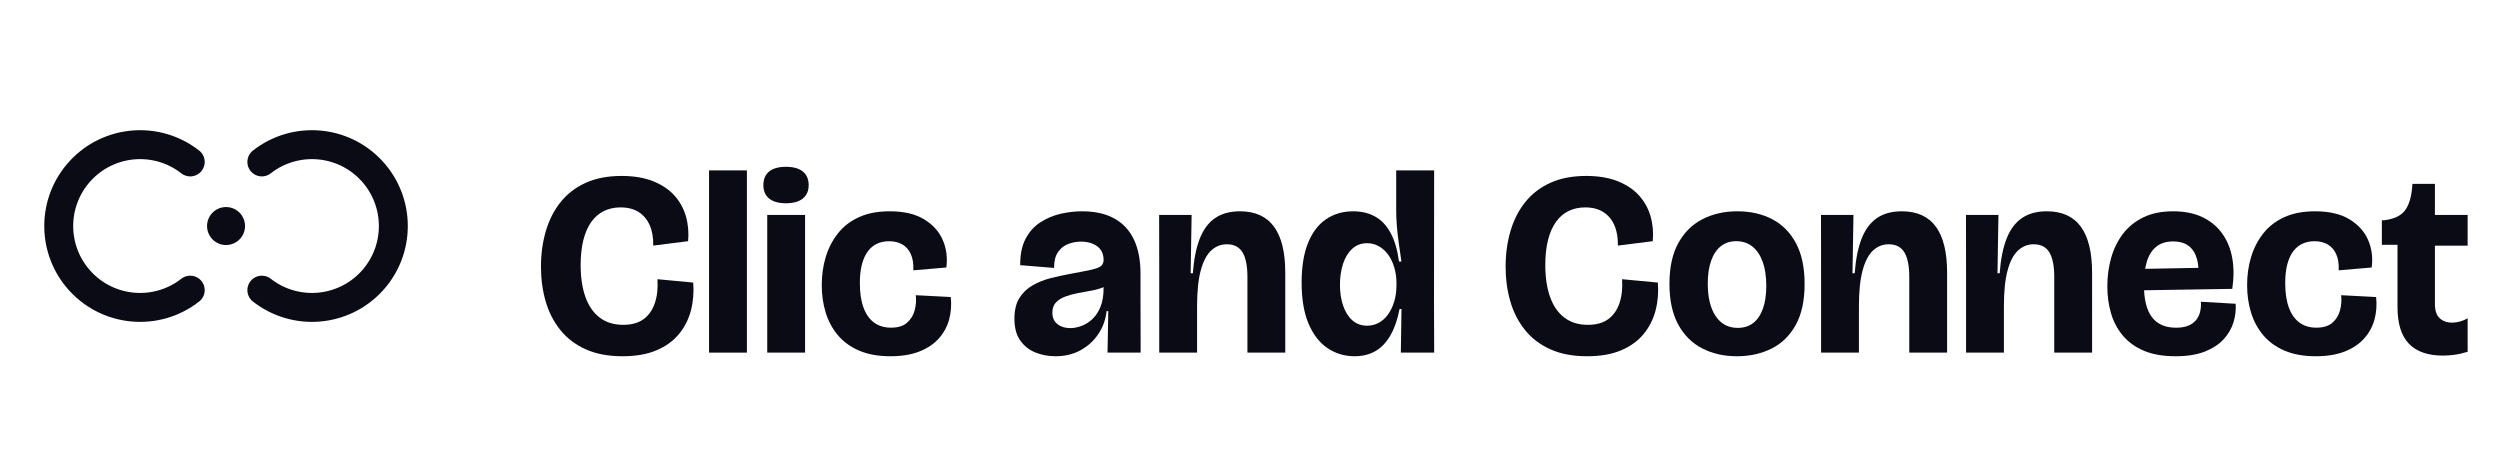
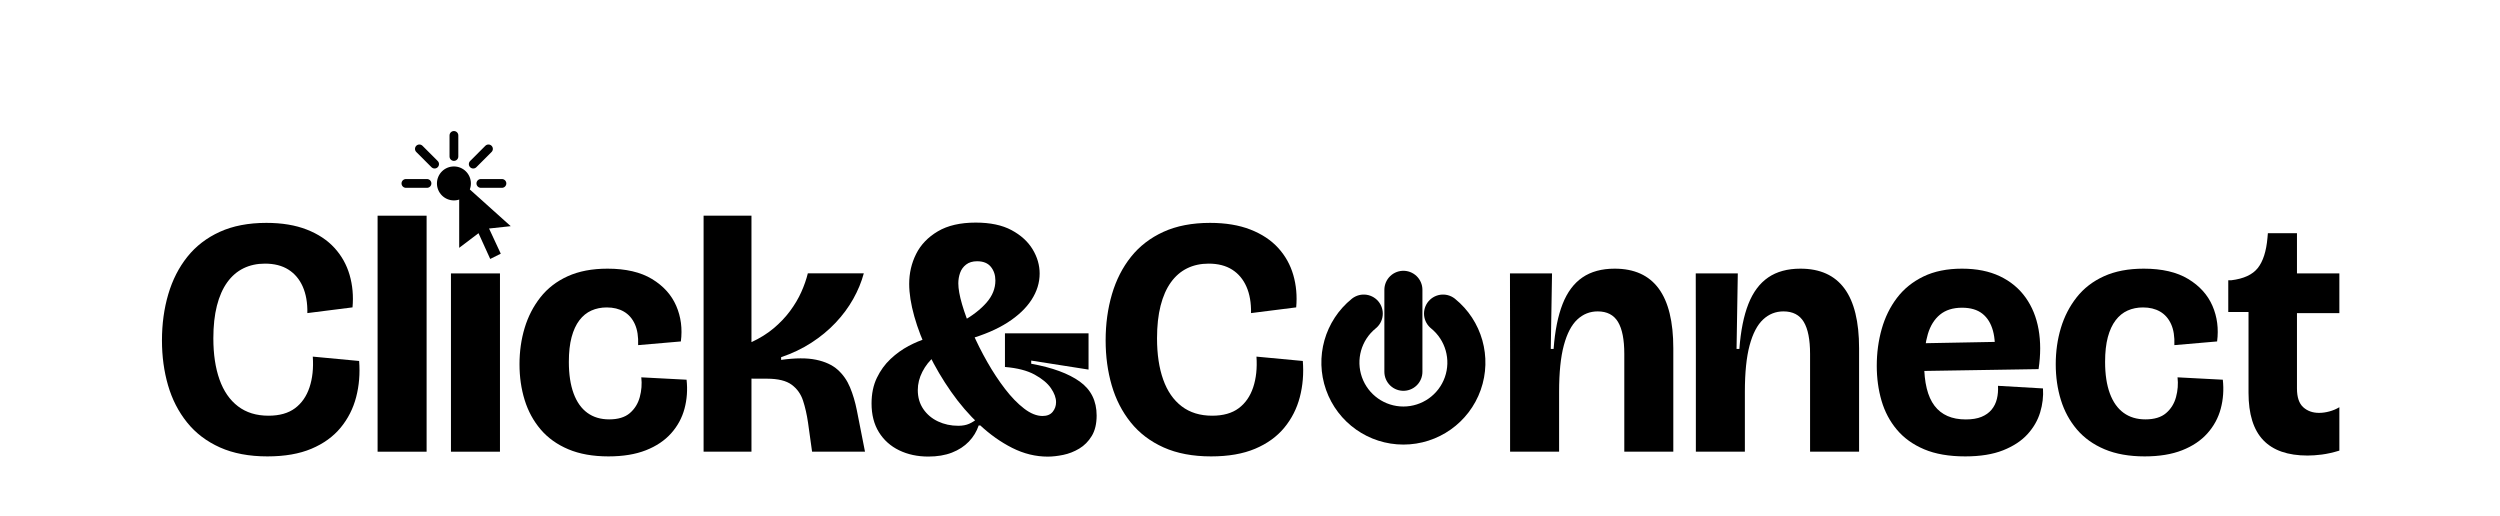
- <svg xmlns="http://www.w3.org/2000/svg" viewBox="0 0 553 100" width="553" height="100" role="img" aria-label="Clic and Connect" color="#0B0B16">
-   <g transform="translate(0 0)">
-     <g fill="none" stroke-width="6.4" stroke-linecap="round">
-       <path d="M 42.08 35.82 A 18 18 0 1 0 42.08 64.18" stroke="currentColor" />
-       <path d="M 57.92 35.82 A 18 18 0 1 1 57.92 64.18" stroke="currentColor" />
-     </g>
-     <circle cx="50" cy="50" r="4.2" fill="currentColor" />
+ <svg xmlns="http://www.w3.org/2000/svg" viewBox="0 -8.0 427 88.0" width="427" height="88" role="img" aria-label="Click&amp;Connect">
+   <path transform="translate(26.00 69.15) scale(0.058 -0.058)" d="M339.33 -13.83Q258.33 -13.83 199.42 12.58Q140.5 39 102.5 86.33Q64.5 133.67 46.58 195.42Q28.67 257.17 28.67 327.67Q28.67 400.5 47.25 463.67Q65.83 526.83 103.42 573.92Q141 621 198.92 647.42Q256.83 673.83 336.17 673.83Q404.67 673.83 455 654.17Q505.33 634.5 536.75 600.08Q568.17 565.67 581.25 520.5Q594.33 475.33 589.83 425L456.83 408.17Q457.67 453.5 443.33 486Q429 518.5 401.17 536.17Q373.33 553.83 332 553.83Q296.83 553.83 268.75 540.08Q240.67 526.33 220.83 498.75Q201 471.17 190.5 430Q180 388.83 180 334Q180 263.5 198.16 212.42Q216.33 161.33 252.58 133.67Q288.83 106 342.33 106Q391 106 420.5 128Q450 150 463.17 189.5Q476.33 229 472.83 280L609.33 267.17Q613.67 211.17 600.5 160.67Q587.33 110.17 554.75 70.67Q522.17 31.17 468.83 8.67Q415.5 -13.83 339.33 -13.83Z" fill="currentColor" />
+   <path transform="translate(62.25 69.15) scale(0.058 -0.058)" d="M38.67 0V695H183V0Z" fill="currentColor" />
+   <path transform="translate(74.78 69.15) scale(0.058 -0.058)" d="M38.67 0V525H183V0Z" fill="currentColor" />
+   <path transform="translate(87.31 69.15) scale(0.058 -0.058)" d="M286.33 -13.83Q218 -13.83 168.25 7.17Q118.5 28.17 86.67 65.67Q54.83 103.17 39.67 152.25Q24.5 201.33 24.5 257.5Q24.5 314.17 39.67 364.5Q54.83 414.83 86.08 454.58Q117.33 494.33 166.5 516.67Q215.67 539 283.67 539Q364.5 539 414.75 508.5Q465 478 486 429.5Q507 381 499.67 324.67L373.83 313.83Q375.33 351.17 364.17 375.75Q353 400.33 331.83 412.58Q310.67 424.83 281.5 424.83Q256.67 424.83 236.17 415.67Q215.67 406.5 200.83 387Q186 367.5 177.92 337.42Q169.83 307.33 169.83 264.5Q169.83 209.5 183.83 171.58Q197.83 133.67 224.33 114.42Q250.83 95.17 288.5 95.17Q327.83 95.17 349.33 113.58Q370.83 132 378.67 160.75Q386.5 189.5 383.17 219L516.5 212Q521.33 167.5 510.42 126.75Q499.5 86 471.08 54.17Q442.67 22.33 396.75 4.25Q350.83 -13.83 286.33 -13.83Z" fill="currentColor" />
+   <path transform="translate(117.93 69.15) scale(0.058 -0.058)" d="M38.67 0V695H179.66V322.67Q216.33 339.5 244.5 363Q272.67 386.5 293.17 414.08Q313.67 441.67 326.42 470.17Q339.17 498.67 345.67 525.33H510.5Q500.16 486.83 479.25 449.67Q458.33 412.5 427.33 379.67Q396.33 346.83 355.91 320.75Q315.5 294.67 267 278.33V270.33Q329.5 279.17 369.66 270.83Q409.83 262.5 433.41 241.5Q457 220.5 469.83 189.67Q482.66 158.83 490 121.83L514 0H358.17L346.17 86Q341 121.33 331.5 150.42Q322 179.5 298.17 197.17Q274.33 214.83 226 215L179.66 215.17V0Z" fill="currentColor" />
+   <path transform="translate(148.03 69.15) scale(0.058 -0.058)" d="M533.33 -14.5Q479.5 -14.5 428.58 11.17Q377.67 36.83 331.92 79.83Q286.17 122.83 248.5 176.67Q210.83 230.5 183 287.83Q155.17 345.17 140.17 398.58Q125.17 452 125.17 494.17Q125.17 541.5 145.58 582.33Q166 623.17 209.5 648.92Q253 674.67 321.17 674.67Q385.17 674.67 426.5 652.5Q467.83 630.33 488.58 596.08Q509.33 561.83 509.33 524.67Q509.33 484.17 485.33 447.17Q461.33 410.17 414.75 380.33Q368.17 350.5 299.5 331L281.17 383.33Q327 409.33 353 439.17Q379 469 379 504Q379 528 365.67 544.42Q352.33 560.83 325.17 560.83Q305.33 560.83 292.75 551.08Q280.17 541.33 275 526.5Q269.83 511.67 269.83 495.67Q269.83 471.67 280.92 433.75Q292 395.83 311.17 351.75Q330.33 307.67 355.17 264.08Q380 220.5 407.58 184.67Q435.17 148.83 463.58 127Q492 105.17 517.83 105.17Q537.83 105.17 547.75 117.42Q557.67 129.67 557.67 145.83Q557.67 165.17 542.58 187.08Q527.5 209 494.58 227Q461.67 245 407.17 249.5V348.5H653.33V241.83L484.5 268.33V259Q577.67 242.17 627.42 206.58Q677.17 171 677.17 106.5Q677.17 70 662.75 46.25Q648.33 22.5 625.92 9.08Q603.5 -4.33 578.58 -9.42Q553.67 -14.5 533.33 -14.5ZM181.5 -14.33Q133.67 -14.33 95.67 4.08Q57.67 22.5 36 57.42Q14.33 92.33 14.33 142Q14.33 185 30 217.5Q45.67 250 70.42 273.17Q95.17 296.33 123.17 311.17Q151.17 326 176 333.33L200.33 281.33Q177.5 261.83 164 235.42Q150.5 209 150.5 181.5Q150.5 149.33 166.75 125.58Q183 101.83 210.16 89.08Q237.33 76.33 269.5 76.33Q288.67 76.33 302 82.33Q315.33 88.33 327 98.33L337.83 77.33H329.83Q320.83 50.5 300.92 29.75Q281 9 251.08 -2.67Q221.17 -14.33 181.5 -14.33Z" fill="currentColor" />
+   <path transform="translate(187.18 69.15) scale(0.058 -0.058)" d="M339.33 -13.83Q258.33 -13.83 199.42 12.58Q140.5 39 102.5 86.33Q64.5 133.67 46.58 195.42Q28.67 257.17 28.67 327.67Q28.67 400.5 47.25 463.67Q65.83 526.83 103.42 573.92Q141 621 198.92 647.42Q256.83 673.83 336.17 673.83Q404.67 673.83 455 654.17Q505.33 634.5 536.75 600.08Q568.17 565.67 581.25 520.5Q594.33 475.33 589.83 425L456.83 408.17Q457.67 453.5 443.33 486Q429 518.5 401.17 536.17Q373.33 553.83 332 553.83Q296.83 553.83 268.75 540.08Q240.67 526.33 220.83 498.75Q201 471.17 190.5 430Q180 388.83 180 334Q180 263.5 198.16 212.42Q216.33 161.33 252.58 133.67Q288.83 106 342.33 106Q391 106 420.5 128Q450 150 463.17 189.5Q476.33 229 472.83 280L609.33 267.17Q613.67 211.17 600.5 160.67Q587.33 110.17 554.75 70.67Q522.17 31.17 468.83 8.67Q415.5 -13.83 339.33 -13.83Z" fill="currentColor" />
+   <path transform="translate(255.68 69.15) scale(0.058 -0.058)" d="M38.67 0V285.5L38.33 525H162.17L158.5 302.67H166.83Q172.83 383 193.42 435.17Q214 487.33 251.75 513.17Q289.5 539 346.67 539Q433.17 539 476.25 480.5Q519.33 422 519.33 304.5V0H375V288Q375 351.33 356.42 382.25Q337.83 413.17 296.67 413.17Q262.17 413.17 236.58 389.25Q211 365.33 197 313.42Q183 261.5 183 176.33V0Z" fill="currentColor" />
+   <path transform="translate(287.41 69.15) scale(0.058 -0.058)" d="M38.67 0V285.5L38.33 525H162.17L158.5 302.67H166.83Q172.83 383 193.42 435.17Q214 487.33 251.75 513.17Q289.5 539 346.67 539Q433.17 539 476.25 480.5Q519.33 422 519.33 304.5V0H375V288Q375 351.33 356.42 382.25Q337.83 413.17 296.67 413.17Q262.17 413.17 236.58 389.25Q211 365.33 197 313.42Q183 261.5 183 176.33V0Z" fill="currentColor" />
+   <path transform="translate(319.13 69.15) scale(0.058 -0.058)" d="M285 -13.83Q213.5 -13.83 164.08 7.08Q114.67 28 83.67 64.92Q52.67 101.83 38.58 150Q24.5 198.17 24.5 252.83Q24.5 309.83 39.08 361.42Q53.67 413 84 452.92Q114.33 492.83 161.92 515.92Q209.5 539 275.5 539Q340.17 539 387.08 516.67Q434 494.33 462.75 454.08Q491.5 413.83 501 360.17Q510.5 306.5 501 243.17L114.33 237V318.5L391.33 323.67L370.67 276.5Q375.67 323.33 366.67 356.17Q357.67 389 335.42 406.5Q313.17 424 275.5 424Q235.5 424 210.67 403.58Q185.83 383.17 174.92 346.25Q164 309.33 164 259.67Q164 175.5 194.58 135.25Q225.17 95 286.5 95Q314.33 95 332.83 102.58Q351.33 110.17 362.58 123.75Q373.83 137.33 378.25 155.33Q382.67 173.33 381.5 194L514 186.33Q516.33 151 505.67 115.75Q495 80.5 468.42 51.33Q441.83 22.17 396.67 4.17Q351.5 -13.83 285 -13.83Z" fill="currentColor" />
+   <path transform="translate(349.70 69.15) scale(0.058 -0.058)" d="M286.33 -13.83Q218 -13.83 168.25 7.17Q118.5 28.17 86.67 65.67Q54.83 103.17 39.67 152.25Q24.5 201.33 24.5 257.5Q24.5 314.17 39.67 364.5Q54.83 414.83 86.08 454.58Q117.33 494.33 166.5 516.67Q215.67 539 283.67 539Q364.5 539 414.75 508.5Q465 478 486 429.5Q507 381 499.67 324.67L373.83 313.83Q375.33 351.17 364.17 375.75Q353 400.33 331.83 412.58Q310.67 424.83 281.5 424.83Q256.67 424.83 236.17 415.67Q215.67 406.5 200.83 387Q186 367.5 177.92 337.42Q169.83 307.33 169.83 264.5Q169.83 209.5 183.83 171.58Q197.83 133.67 224.33 114.42Q250.83 95.17 288.5 95.17Q327.83 95.17 349.33 113.58Q370.83 132 378.67 160.75Q386.5 189.5 383.17 219L516.5 212Q521.33 167.5 510.42 126.75Q499.5 86 471.08 54.17Q442.67 22.33 396.75 4.25Q350.83 -13.83 286.33 -13.83Z" fill="currentColor" />
+   <path transform="translate(380.21 69.15) scale(0.058 -0.058)" d="M240 -11.33Q152.83 -11.33 109.5 34.08Q66.17 79.5 66.17 173.5V411.33H6.5V504.83H15.33Q70.33 511.5 93.58 541Q116.83 570.5 122 630L123.17 643.5H208.83V525H333.67V408H208.83V186Q208.83 147.67 227.25 131Q245.66 114.33 273.83 114.33Q288.67 114.33 304.58 118.67Q320.5 123 333.67 131V3.17Q305 -5.5 281.92 -8.42Q258.83 -11.33 240 -11.33Z" fill="currentColor" />
+   <g fill="none" stroke="currentColor" stroke-width="6.50" stroke-linecap="round">
+     <path d="M 232.93 45.56 A 10.76 10.76 0 1 0 246.47 45.56" />
+     <path d="M 239.70 55.50 L 239.70 41.50" />
  </g>
-   <path transform="translate(118.00 78.00) scale(0.058 -0.058)" d="M339.333 -13.833Q258.333 -13.833 199.417 12.583Q140.5 39 102.5 86.333Q64.5 133.666 46.584 195.416Q28.667 257.166 28.667 327.667Q28.667 400.5 47.25 463.667Q65.834 526.834 103.417 573.917Q141 621 198.917 647.417Q256.834 673.833 336.166 673.833Q404.666 673.833 454.999 654.167Q505.332 634.5 536.749 600.084Q568.166 565.667 581.249 520.501Q594.333 475.334 589.833 425.001L456.835 408.167Q457.668 453.501 443.334 486.001Q429.001 518.501 401.167 536.168Q373.333 553.835 332 553.835Q296.833 553.835 268.749 540.085Q240.666 526.335 220.832 498.751Q200.998 471.168 190.498 430.001Q179.998 388.834 179.998 334Q179.998 263.499 198.165 212.416Q216.332 161.332 252.582 133.665Q288.833 105.998 342.333 105.998Q391 105.998 420.5 127.999Q450.001 149.999 463.168 189.499Q476.335 228.999 472.835 280L609.333 267.167Q613.666 211.166 600.499 160.666Q587.333 110.166 554.749 70.667Q522.166 31.167 468.833 8.667Q415.499 -13.833 339.333 -13.833Z" fill="currentColor" />
-   <path transform="translate(154.60 78.00) scale(0.058 -0.058)" d="M38.667 0V694.999H182.998V0Z" fill="currentColor" />
-   <path transform="translate(167.47 78.00) scale(0.058 -0.058)" d="M38.667 0V525H182.998V0ZM109.999 569.667Q68.166 569.667 46.083 587.5Q24 605.333 24 638.871Q24 673.315 46.171 690.99Q68.341 708.665 109.968 708.665Q152.499 708.665 174.582 690.582Q196.665 672.499 196.665 638.666Q196.665 605.982 174.547 587.825Q152.429 569.667 109.999 569.667Z" fill="currentColor" />
-   <path transform="translate(180.35 78.00) scale(0.058 -0.058)" d="M286.333 -13.833Q218 -13.833 168.25 7.167Q118.5 28.167 86.667 65.667Q54.834 103.166 39.667 152.25Q24.5 201.333 24.5 257.5Q24.5 314.167 39.667 364.5Q54.834 414.833 86.084 454.583Q117.334 494.333 166.5 516.666Q215.667 539 283.666 539Q364.499 539 414.749 508.5Q464.999 478 485.999 429.5Q506.999 381 499.666 324.667L373.834 313.834Q375.334 351.167 364.167 375.751Q353 400.334 331.834 412.584Q310.667 424.834 281.5 424.834Q256.666 424.834 236.166 415.668Q215.666 406.501 200.832 387.001Q185.999 367.501 177.915 337.417Q169.831 307.334 169.831 264.5Q169.831 209.499 183.832 171.582Q197.832 133.665 224.332 114.415Q250.833 95.165 288.5 95.165Q327.833 95.165 349.334 113.582Q370.834 131.999 378.667 160.749Q386.501 189.499 383.168 218.999L516.499 211.999Q521.332 167.499 510.416 126.749Q499.499 86 471.082 54.166Q442.666 22.333 396.749 4.25Q350.833 -13.833 286.333 -13.833Z" fill="currentColor" />
-   <path transform="translate(223.27 78.00) scale(0.058 -0.058)" d="M175.5 -13.833Q135.333 -13.833 99.75 0.333Q64.167 14.5 41.75 45.917Q19.334 77.333 19.334 129.5Q19.334 177.5 37.834 207.583Q56.333 237.666 87.917 256.083Q119.5 274.5 157.833 284.166Q196.167 293.833 235 300.833Q288.167 310.666 314.501 316.583Q340.834 322.5 350.084 330.75Q359.334 339 359.334 353.667Q359.334 387.667 335.084 405.501Q310.833 423.334 272.499 423.334Q248.666 423.334 224.999 414.501Q201.332 405.668 185.915 383.917Q170.498 362.167 170.498 323L41.333 333.501Q40.834 393.667 61.584 433.583Q82.334 473.5 117.417 496.416Q152.5 519.333 194.166 529.166Q235.833 539 277.166 539Q351.165 539 400.749 511.333Q450.332 483.667 475.248 430.75Q500.165 377.834 500.165 301.168V206.168Q500.332 172.001 500.415 137.334Q500.498 102.667 500.582 68.417Q500.665 34.167 500.665 0H374.333Q375.167 38.334 375.834 76.917Q376.5 115.501 377.167 158.168H370.667Q365.834 110.834 339.917 71.75Q314 32.667 272.084 9.417Q230.167 -13.833 175.5 -13.833ZM231.999 93.499Q252.499 93.499 274.583 101.582Q296.667 109.666 315.833 127.166Q335 144.666 347 173.417Q359 202.167 359.334 242.667L359.501 266.334L386.334 270.667Q377.5 257 357.417 248.917Q337.333 240.834 312.083 236.25Q286.833 231.667 261.083 226.917Q235.332 222.167 213.332 213.834Q191.332 205.5 177.665 191.333Q163.998 177.166 163.998 152.333Q163.998 124.166 183.248 108.832Q202.498 93.499 231.999 93.499Z" fill="currentColor" />
-   <path transform="translate(254.18 78.00) scale(0.058 -0.058)" d="M38.667 0V285.498L38.334 525H162.165L158.498 302.665H166.832Q172.832 382.999 193.415 435.166Q213.998 487.333 251.749 513.166Q289.499 539 346.665 539Q433.165 539 476.249 480.499Q519.332 421.999 519.332 304.499V0H375.001V287.999Q375.001 351.334 356.417 382.251Q337.834 413.168 296.666 413.168Q262.166 413.168 236.582 389.251Q210.998 365.334 196.998 313.417Q182.998 261.499 182.998 176.332V0Z" fill="currentColor" />
-   <path transform="translate(286.49 78.00) scale(0.058 -0.058)" d="M226.5 -13.833Q170 -13.833 124.25 16.5Q78.5 46.833 51.584 109.166Q24.667 171.5 24.667 267.333Q24.667 357.833 49.084 418.25Q73.5 478.666 117.917 508.833Q162.334 539 221.334 539Q269.001 539 305.001 518.916Q341.001 498.833 364.001 456.499Q387.001 414.166 396.001 347.499H405.168Q399.834 384.833 395.001 418.916Q390.168 453 387.751 483.833Q385.334 514.666 385.334 541.333V694.999H529.999L529.499 196.335L530.165 0H403L405.501 166.334H398.167Q386.667 106.667 363.751 66.5Q340.834 26.333 306.834 6.25Q272.834 -13.833 226.5 -13.833ZM274.166 102.665Q298.333 102.665 318.917 113.832Q339.501 124.999 354.417 145.916Q369.334 166.833 377.834 195.083Q386.334 223.333 386.334 257.333V264.5Q386.334 291.166 380.667 314.749Q375.001 338.333 364.918 357.083Q354.834 375.833 340.917 389.334Q327.001 402.834 310 410.084Q293 417.335 274.166 417.335Q240.832 417.335 217.499 395.835Q194.165 374.334 182.498 338.418Q170.831 302.501 170.831 258.167Q170.831 214.666 182.915 179.166Q194.998 143.665 218.082 123.165Q241.166 102.665 274.166 102.665Z" fill="currentColor" />
-   <path transform="translate(331.38 78.00) scale(0.058 -0.058)" d="M339.333 -13.833Q258.333 -13.833 199.417 12.583Q140.5 39 102.5 86.333Q64.5 133.666 46.584 195.416Q28.667 257.166 28.667 327.667Q28.667 400.5 47.25 463.667Q65.834 526.834 103.417 573.917Q141 621 198.917 647.417Q256.834 673.833 336.166 673.833Q404.666 673.833 454.999 654.167Q505.332 634.5 536.749 600.084Q568.166 565.667 581.249 520.501Q594.333 475.334 589.833 425.001L456.835 408.167Q457.668 453.501 443.334 486.001Q429.001 518.501 401.167 536.168Q373.333 553.835 332 553.835Q296.833 553.835 268.749 540.085Q240.666 526.335 220.832 498.751Q200.998 471.168 190.498 430.001Q179.998 388.834 179.998 334Q179.998 263.499 198.165 212.416Q216.332 161.332 252.582 133.665Q288.833 105.998 342.333 105.998Q391 105.998 420.5 127.999Q450.001 149.999 463.168 189.499Q476.335 228.999 472.835 280L609.333 267.167Q613.666 211.166 600.499 160.666Q587.333 110.166 554.749 70.667Q522.166 31.167 468.833 8.667Q415.499 -13.833 339.333 -13.833Z" fill="currentColor" />
-   <path transform="translate(367.86 78.00) scale(0.058 -0.058)" d="M281.667 -13.833Q207 -13.833 148.667 16.583Q90.334 47 57.417 108.25Q24.5 169.5 24.5 261.833Q24.5 357.166 58.584 418.333Q92.667 479.5 151.167 509.25Q209.667 539 283.166 539Q359.333 539 417.166 508.416Q474.999 477.833 507.499 416.5Q539.999 355.166 539.999 262Q539.999 166.5 506.083 105.417Q472.166 44.333 413.666 15.25Q355.166 -13.833 281.667 -13.833ZM284.833 94.332Q319.834 94.332 344.001 112.999Q368.168 131.666 381.001 167.749Q393.835 203.833 393.835 254.167Q393.835 308.667 380.085 346.417Q366.334 384.167 340.751 404.584Q315.167 425.001 279.167 425.001Q244.999 425.001 220.749 406.001Q196.499 387.001 183.582 350.667Q170.665 314.333 170.665 263.5Q170.665 183.666 200.915 138.999Q231.166 94.332 284.833 94.332Z" fill="currentColor" />
-   <path transform="translate(400.58 78.00) scale(0.058 -0.058)" d="M38.667 0V285.498L38.334 525H162.165L158.498 302.665H166.832Q172.832 382.999 193.415 435.166Q213.998 487.333 251.749 513.166Q289.499 539 346.665 539Q433.165 539 476.249 480.499Q519.332 421.999 519.332 304.499V0H375.001V287.999Q375.001 351.334 356.417 382.251Q337.834 413.168 296.666 413.168Q262.166 413.168 236.582 389.251Q210.998 365.334 196.998 313.417Q182.998 261.499 182.998 176.332V0Z" fill="currentColor" />
-   <path transform="translate(432.65 78.00) scale(0.058 -0.058)" d="M38.667 0V285.498L38.334 525H162.165L158.498 302.665H166.832Q172.832 382.999 193.415 435.166Q213.998 487.333 251.749 513.166Q289.499 539 346.665 539Q433.165 539 476.249 480.499Q519.332 421.999 519.332 304.499V0H375.001V287.999Q375.001 351.334 356.417 382.251Q337.834 413.168 296.666 413.168Q262.166 413.168 236.582 389.251Q210.998 365.334 196.998 313.417Q182.998 261.499 182.998 176.332V0Z" fill="currentColor" />
-   <path transform="translate(464.72 78.00) scale(0.058 -0.058)" d="M285 -13.833Q213.5 -13.833 164.084 7.083Q114.667 28 83.667 64.916Q52.667 101.833 38.584 150Q24.5 198.166 24.5 252.833Q24.5 309.833 39.084 361.417Q53.667 413 84 452.916Q114.334 492.833 161.917 515.916Q209.5 539 275.5 539Q340.166 539 387.083 516.666Q433.999 494.333 462.749 454.083Q491.499 413.834 500.999 360.167Q510.499 306.501 500.999 243.167L114.332 237.001V318.5L391.334 323.667L370.668 276.5Q375.668 323.334 366.668 356.167Q357.667 389.001 335.417 406.501Q313.167 424.001 275.5 424.001Q235.499 424.001 210.666 403.584Q185.832 383.167 174.915 346.25Q163.998 309.333 163.998 259.667Q163.998 175.499 194.582 135.249Q225.166 94.999 286.5 94.999Q314.334 94.999 332.834 102.582Q351.334 110.166 362.584 123.749Q373.835 137.333 378.251 155.333Q382.668 173.333 381.501 194L513.999 186.333Q516.333 151 505.666 115.75Q494.999 80.5 468.416 51.333Q441.832 22.166 396.666 4.167Q351.499 -13.833 285 -13.833Z" fill="currentColor" />
-   <path transform="translate(495.64 78.00) scale(0.058 -0.058)" d="M286.333 -13.833Q218 -13.833 168.25 7.167Q118.5 28.167 86.667 65.667Q54.834 103.166 39.667 152.25Q24.5 201.333 24.5 257.5Q24.5 314.167 39.667 364.5Q54.834 414.833 86.084 454.583Q117.334 494.333 166.5 516.666Q215.667 539 283.666 539Q364.499 539 414.749 508.5Q464.999 478 485.999 429.5Q506.999 381 499.666 324.667L373.834 313.834Q375.334 351.167 364.167 375.751Q353 400.334 331.834 412.584Q310.667 424.834 281.5 424.834Q256.666 424.834 236.166 415.668Q215.666 406.501 200.832 387.001Q185.999 367.501 177.915 337.417Q169.831 307.334 169.831 264.5Q169.831 209.499 183.832 171.582Q197.832 133.665 224.332 114.415Q250.833 95.165 288.5 95.165Q327.833 95.165 349.334 113.582Q370.834 131.999 378.667 160.749Q386.501 189.499 383.168 218.999L516.499 211.999Q521.332 167.499 510.416 126.749Q499.499 86 471.082 54.166Q442.666 22.333 396.749 4.25Q350.833 -13.833 286.333 -13.833Z" fill="currentColor" />
-   <path transform="translate(526.49 78.00) scale(0.058 -0.058)" d="M239.999 -11.333Q152.833 -11.333 109.5 34.083Q66.167 79.5 66.167 173.499V411.334H6.5V504.833H15.334Q70.333 511.5 93.583 540.999Q116.833 570.499 121.999 629.998L123.166 643.499H208.832V525H333.665V408.001H208.832V185.999Q208.832 147.665 227.248 130.998Q245.665 114.332 273.832 114.332Q288.665 114.332 304.582 118.665Q320.499 122.998 333.665 130.999V3.167Q304.999 -5.5 281.916 -8.417Q258.833 -11.333 239.999 -11.333Z" fill="currentColor" />
+   <g stroke="currentColor" stroke-width="1.50" stroke-linecap="round">
+     <line x1="77.53" y1="18.73" x2="77.53" y2="15.13" />
+     <line x1="80.83" y1="20.03" x2="83.43" y2="17.43" />
+     <line x1="82.13" y1="23.33" x2="85.73" y2="23.33" />
+     <line x1="74.23" y1="20.03" x2="71.63" y2="17.43" />
+     <line x1="72.93" y1="23.33" x2="69.33" y2="23.33" />
+   </g>
+   <circle cx="77.53" cy="23.33" r="2.90" fill="currentColor" />
+   <polygon points="78.43,22.73 78.43,34.33 81.73,31.83 83.73,36.23 85.53,35.33 83.53,31.03 87.23,30.63" fill="currentColor" />
</svg>
